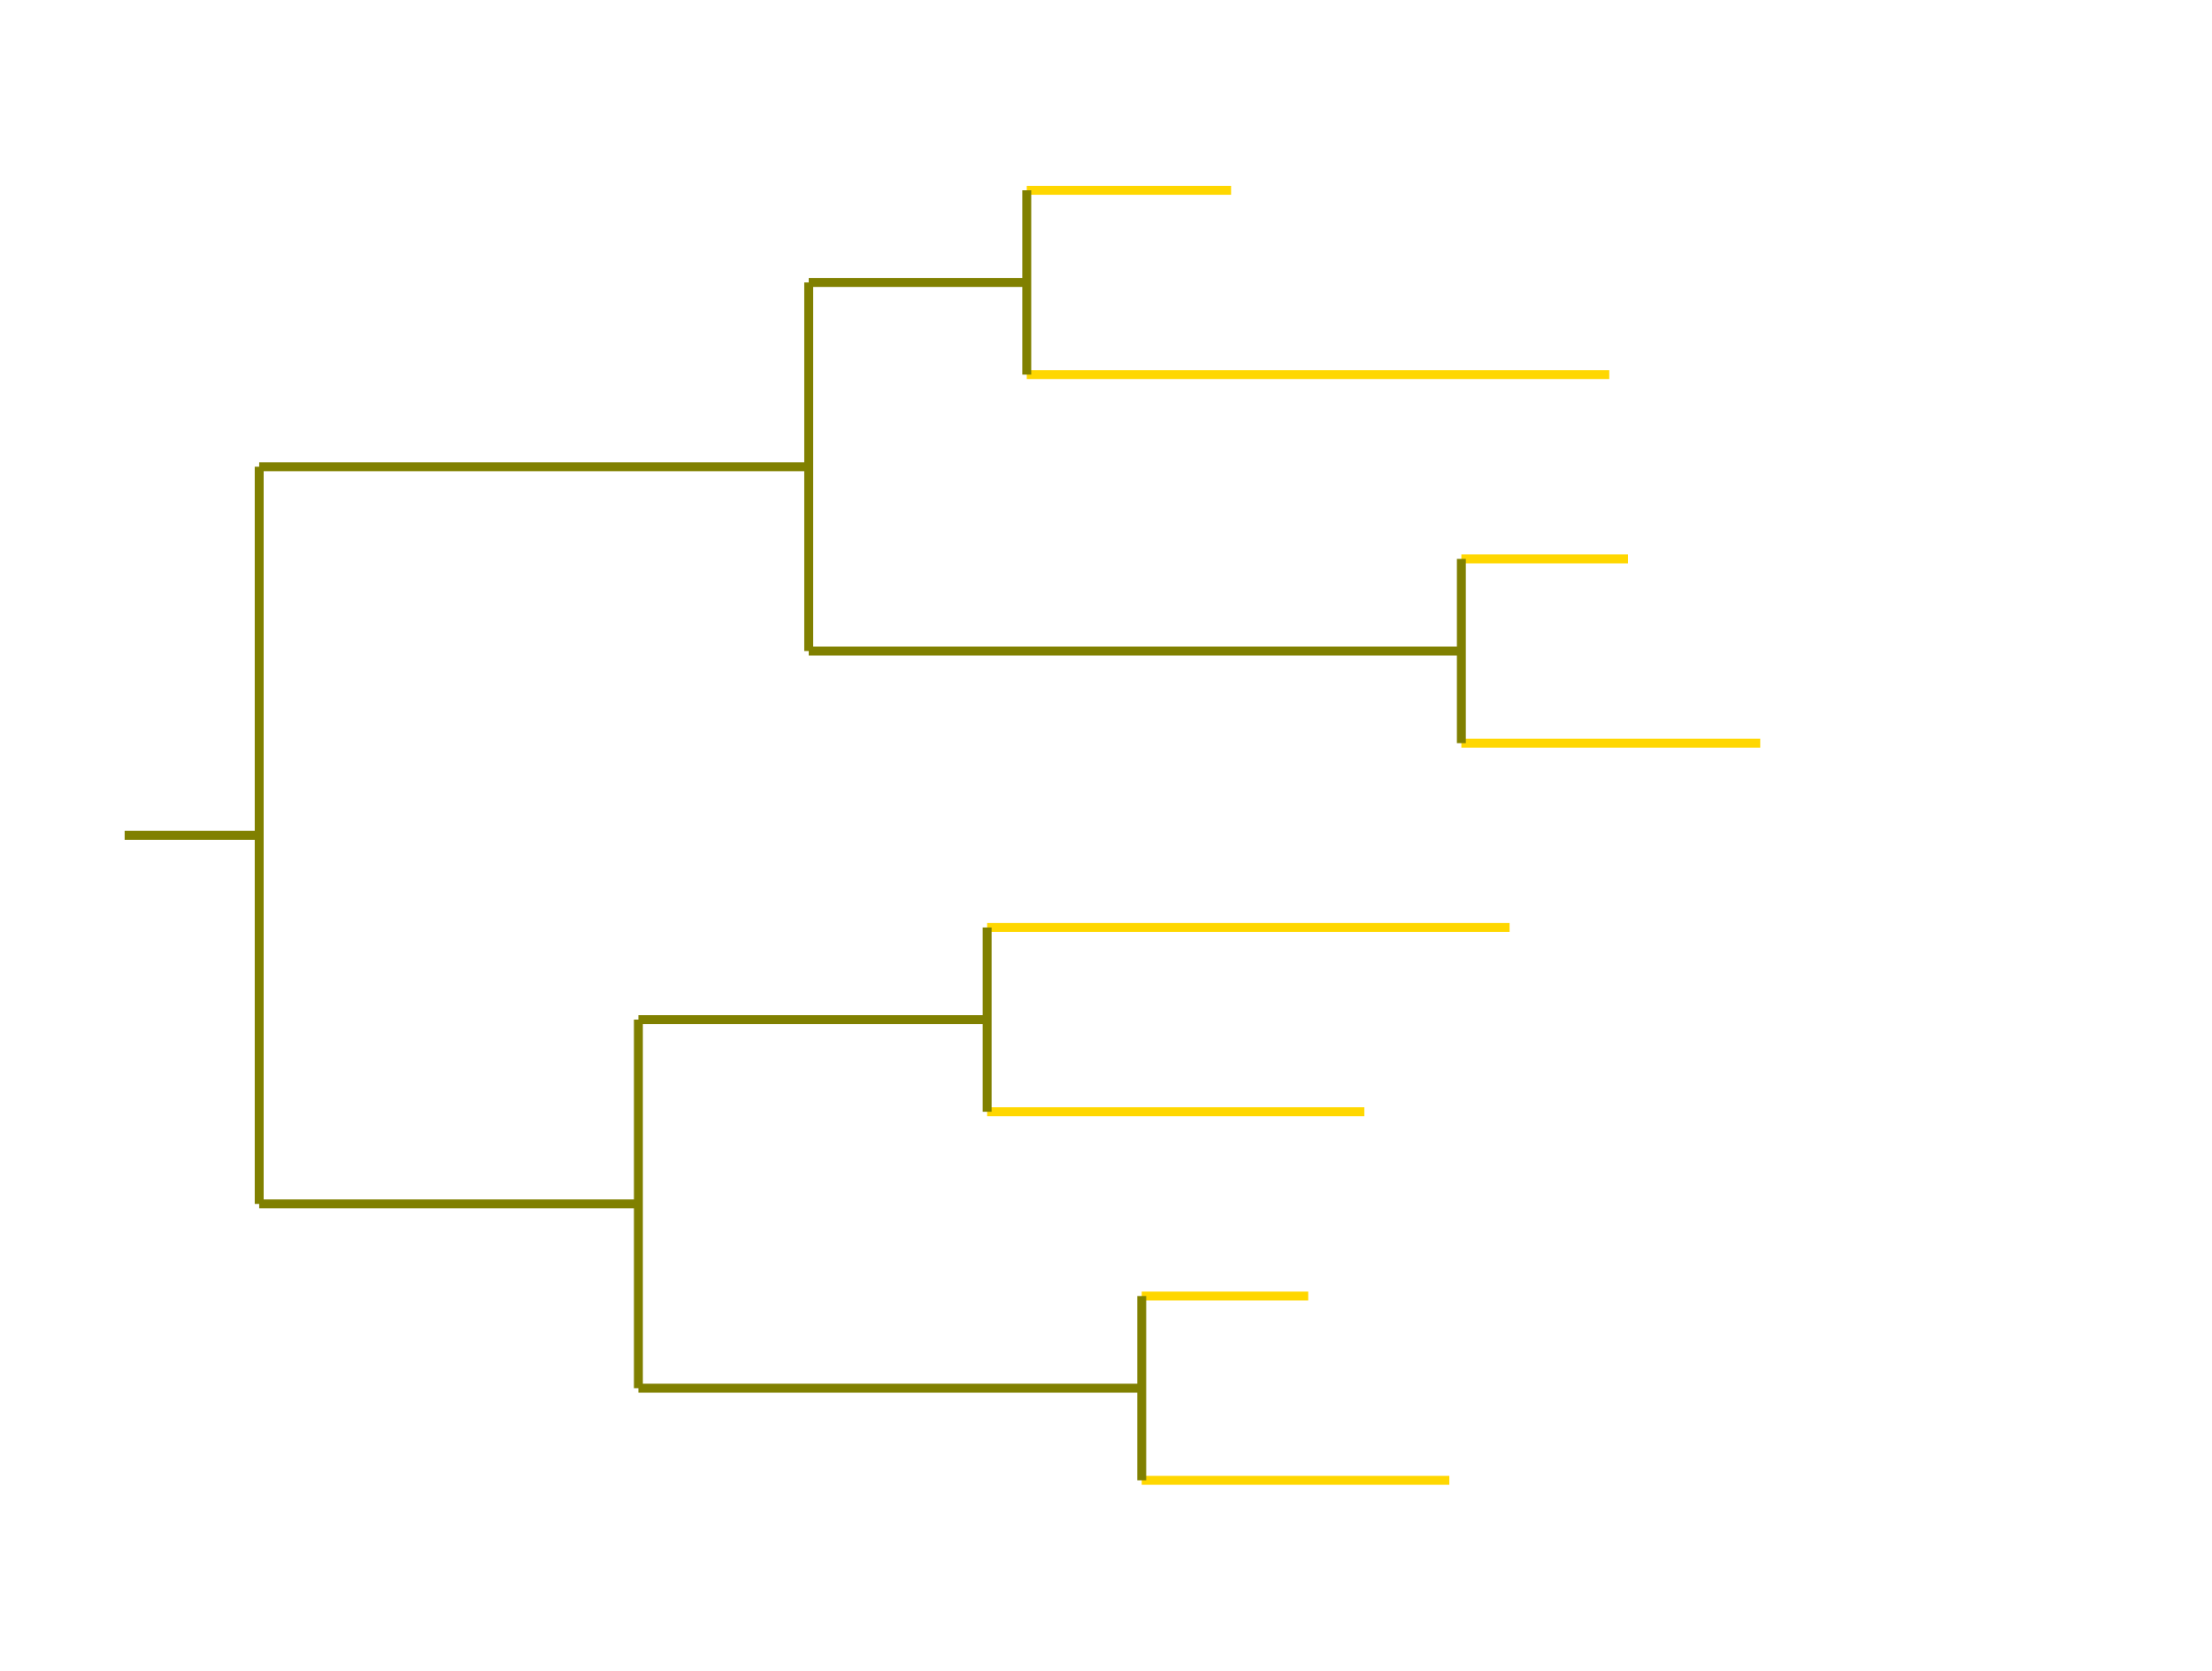
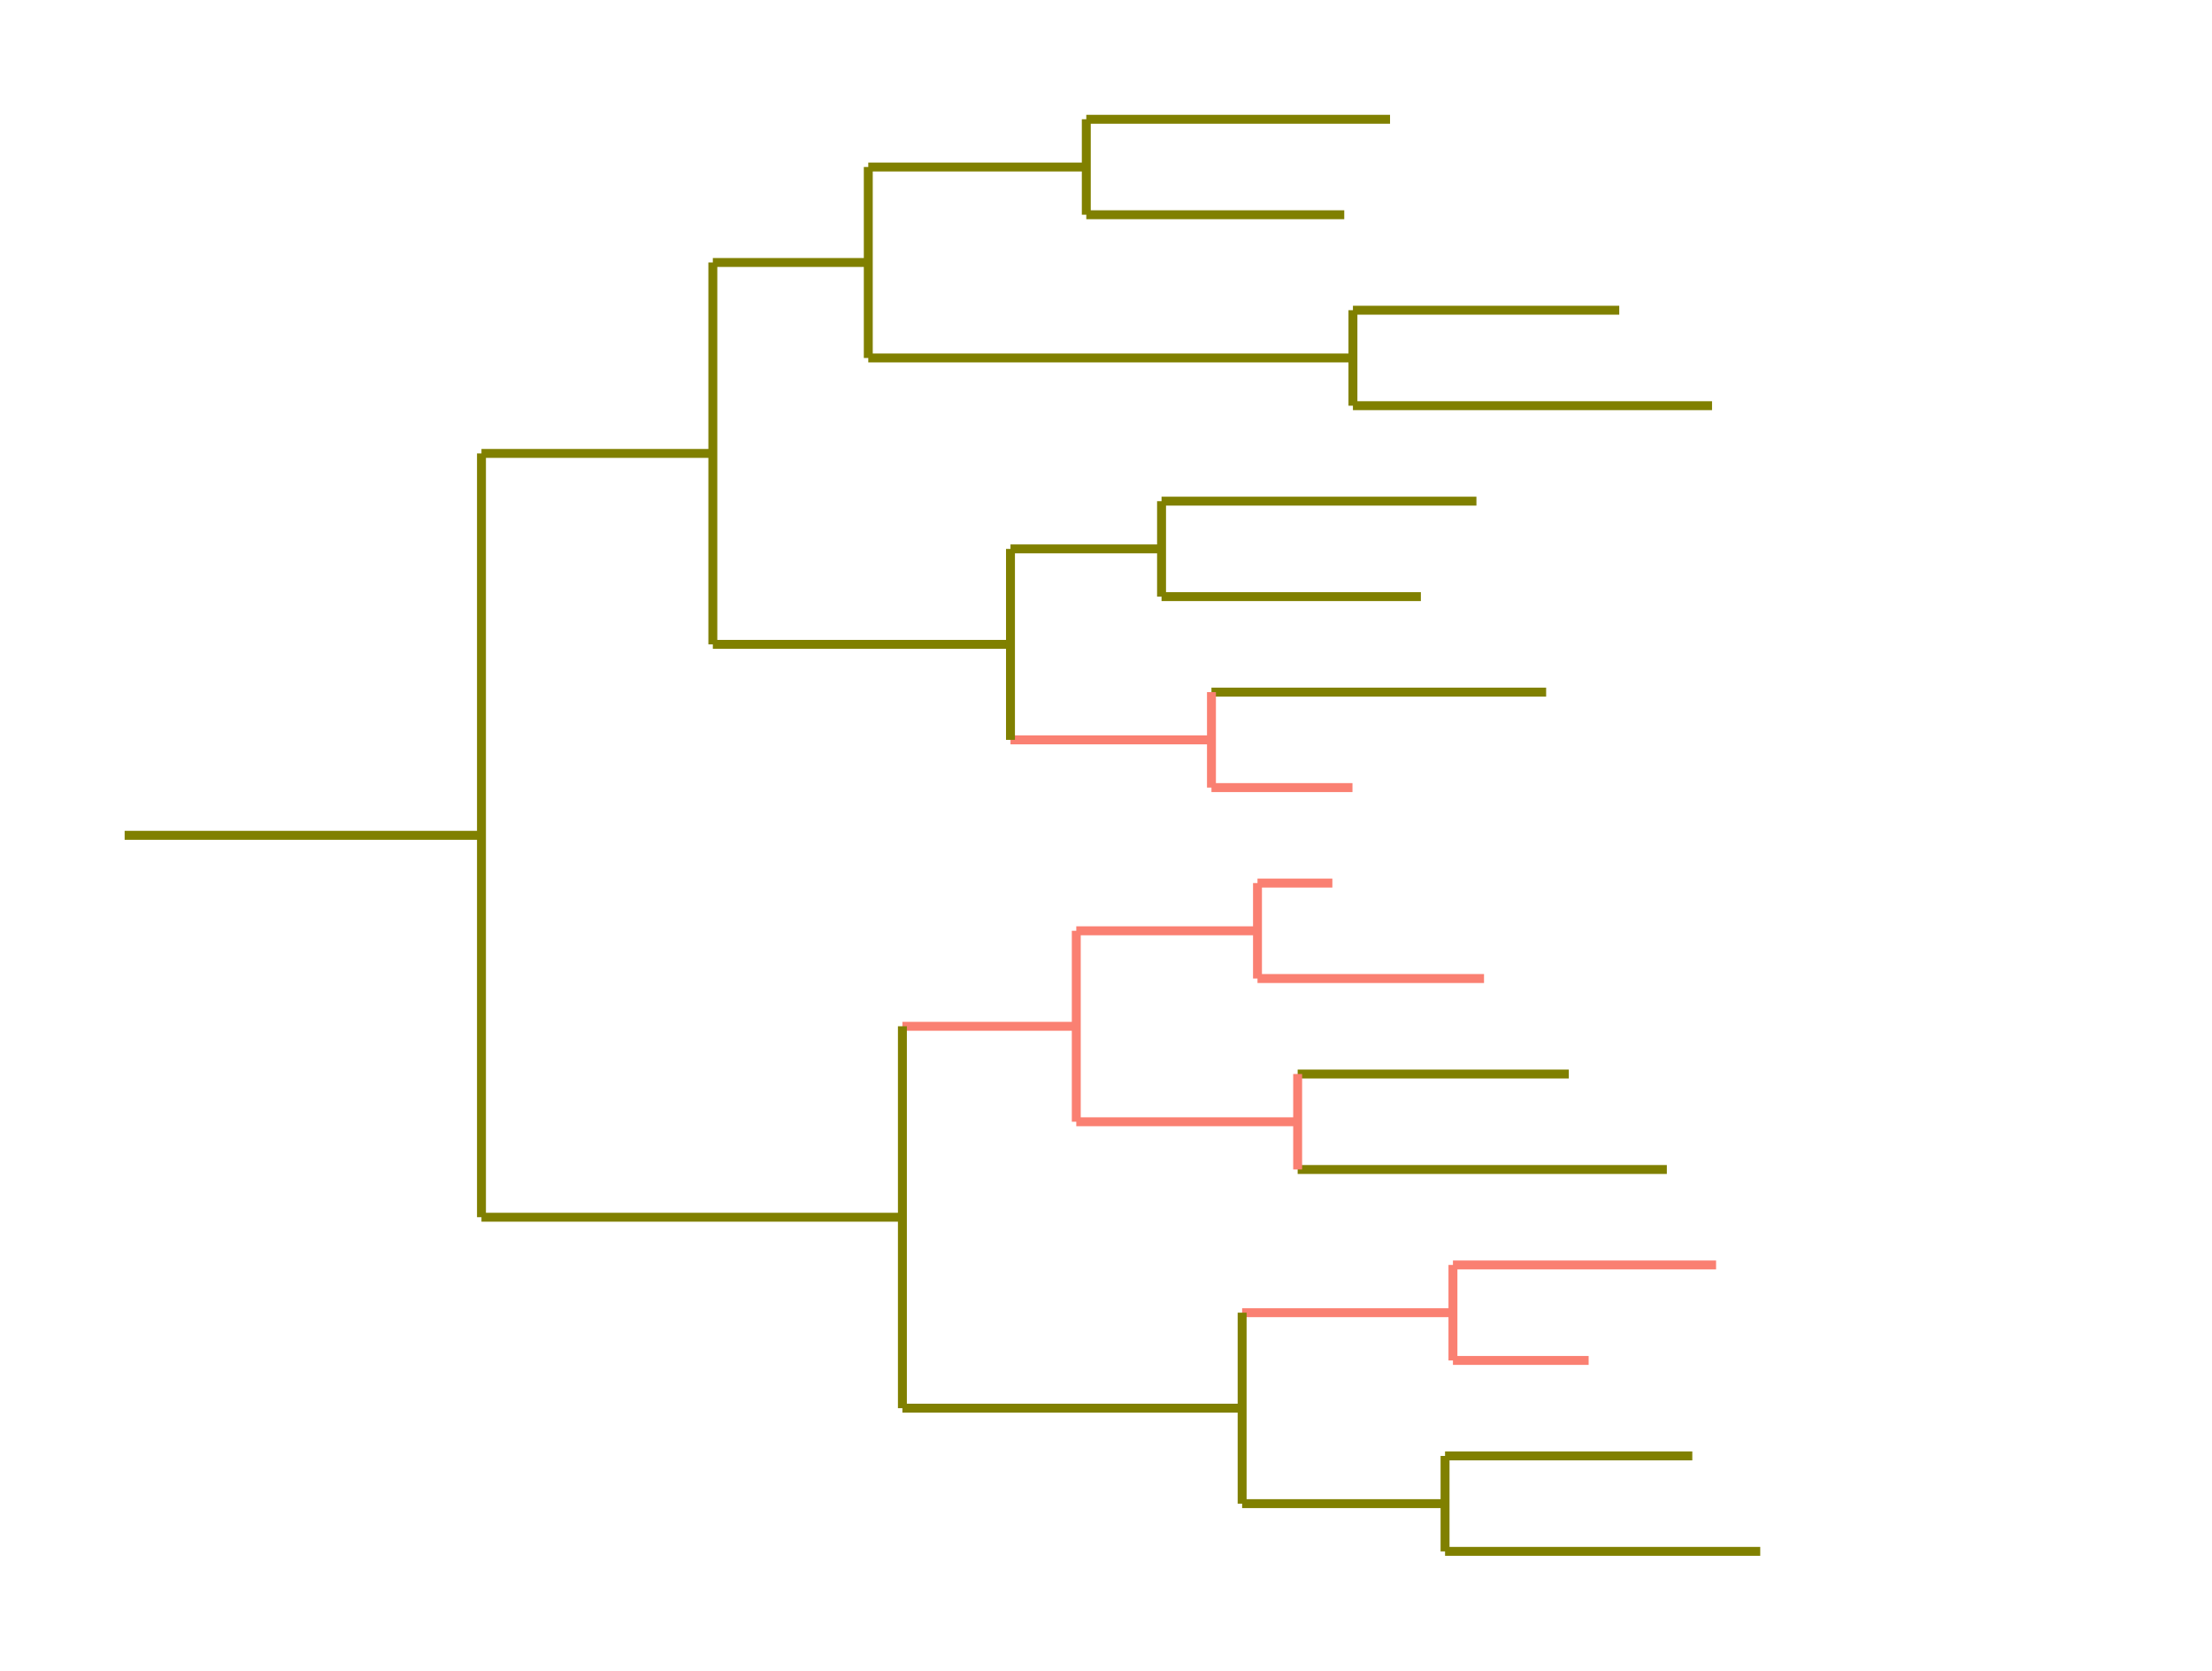
<svg xmlns="http://www.w3.org/2000/svg" height="280.512pt" version="1.1" viewBox="0 0 371.52 280.512" width="371.52pt">
  <defs>
    <style type="text/css">
*{stroke-linecap:butt;stroke-linejoin:round;}
  </style>
  </defs>
  <g id="figure_1">
    <g id="patch_1">
      <path d="M 0 280.512  L 371.52 280.512  L 371.52 0  L 0 0  z " style="fill:none;" />
    </g>
    <g id="axes_1">
      <g id="LineCollection_1">
-         <path clip-path="url(#p1a444aa10c)" d="M 20.935 140.256  L 43.534 140.256  " style="fill:none;stroke:#808000;stroke-width:1.5;" />
+         <path clip-path="url(#p2a71413030)" d="M 20.935 140.256  L 80.866 140.256  " style="fill:none;stroke:#808000;stroke-width:1.5;" />
      </g>
      <g id="LineCollection_2">
-         <path clip-path="url(#p1a444aa10c)" d="M 43.534 78.369  L 135.83 78.369  " style="fill:none;stroke:#808000;stroke-width:1.5;" />
+         <path clip-path="url(#p2a71413030)" d="M 80.866 76.133  L 119.727 76.133  " style="fill:none;stroke:#808000;stroke-width:1.5;" />
      </g>
      <g id="LineCollection_3">
-         <path clip-path="url(#p1a444aa10c)" d="M 135.83 47.426  L 172.452 47.426  " style="fill:none;stroke:#808000;stroke-width:1.5;" />
+         <path clip-path="url(#p2a71413030)" d="M 119.727 44.071  L 145.833 44.071  " style="fill:none;stroke:#808000;stroke-width:1.5;" />
      </g>
      <g id="LineCollection_4">
-         <path clip-path="url(#p1a444aa10c)" d="M 172.452 31.955  L 206.77 31.955  " style="fill:none;stroke:#ffd700;stroke-width:1.5;" />
+         <path clip-path="url(#p2a71413030)" d="M 145.833 28.04  L 182.451 28.04  " style="fill:none;stroke:#808000;stroke-width:1.5;" />
      </g>
      <g id="LineCollection_5">
-         <path clip-path="url(#p1a444aa10c)" d="M 172.452 62.898  L 270.287 62.898  " style="fill:none;stroke:#ffd700;stroke-width:1.5;" />
+         <path clip-path="url(#p2a71413030)" d="M 182.451 20.025  L 233.466 20.025  " style="fill:none;stroke:#808000;stroke-width:1.5;" />
      </g>
      <g id="LineCollection_6">
-         <path clip-path="url(#p1a444aa10c)" d="M 135.83 109.313  L 245.445 109.313  " style="fill:none;stroke:#808000;stroke-width:1.5;" />
+         <path clip-path="url(#p2a71413030)" d="M 182.451 36.056  L 225.776 36.056  " style="fill:none;stroke:#808000;stroke-width:1.5;" />
      </g>
      <g id="LineCollection_7">
-         <path clip-path="url(#p1a444aa10c)" d="M 245.445 93.841  L 273.434 93.841  " style="fill:none;stroke:#ffd700;stroke-width:1.5;" />
+         <path clip-path="url(#p2a71413030)" d="M 145.833 60.102  L 227.233 60.102  " style="fill:none;stroke:#808000;stroke-width:1.5;" />
      </g>
      <g id="LineCollection_8">
-         <path clip-path="url(#p1a444aa10c)" d="M 245.445 124.784  L 295.643 124.784  " style="fill:none;stroke:#ffd700;stroke-width:1.5;" />
+         <path clip-path="url(#p2a71413030)" d="M 227.233 52.086  L 271.965 52.086  " style="fill:none;stroke:#808000;stroke-width:1.5;" />
      </g>
      <g id="LineCollection_9">
-         <path clip-path="url(#p1a444aa10c)" d="M 43.534 202.143  L 107.222 202.143  " style="fill:none;stroke:#808000;stroke-width:1.5;" />
+         <path clip-path="url(#p2a71413030)" d="M 227.233 68.117  L 287.549 68.117  " style="fill:none;stroke:#808000;stroke-width:1.5;" />
      </g>
      <g id="LineCollection_10">
-         <path clip-path="url(#p1a444aa10c)" d="M 107.222 171.199  L 165.796 171.199  " style="fill:none;stroke:#808000;stroke-width:1.5;" />
+         <path clip-path="url(#p2a71413030)" d="M 119.727 108.194  L 169.717 108.194  " style="fill:none;stroke:#808000;stroke-width:1.5;" />
      </g>
      <g id="LineCollection_11">
-         <path clip-path="url(#p1a444aa10c)" d="M 165.796 155.728  L 253.544 155.728  " style="fill:none;stroke:#ffd700;stroke-width:1.5;" />
+         <path clip-path="url(#p2a71413030)" d="M 169.717 92.163  L 195.089 92.163  " style="fill:none;stroke:#808000;stroke-width:1.5;" />
      </g>
      <g id="LineCollection_12">
-         <path clip-path="url(#p1a444aa10c)" d="M 165.796 186.671  L 229.149 186.671  " style="fill:none;stroke:#ffd700;stroke-width:1.5;" />
+         <path clip-path="url(#p2a71413030)" d="M 195.089 84.148  L 247.976 84.148  " style="fill:none;stroke:#808000;stroke-width:1.5;" />
      </g>
      <g id="LineCollection_13">
-         <path clip-path="url(#p1a444aa10c)" d="M 107.222 233.086  L 191.761 233.086  " style="fill:none;stroke:#808000;stroke-width:1.5;" />
+         <path clip-path="url(#p2a71413030)" d="M 195.089 100.179  L 238.645 100.179  " style="fill:none;stroke:#808000;stroke-width:1.5;" />
      </g>
      <g id="LineCollection_14">
-         <path clip-path="url(#p1a444aa10c)" d="M 191.761 217.614  L 219.724 217.614  " style="fill:none;stroke:#ffd700;stroke-width:1.5;" />
+         <path clip-path="url(#p2a71413030)" d="M 169.717 124.225  L 203.472 124.225  " style="fill:none;stroke:#fa8072;stroke-width:1.5;" />
      </g>
      <g id="LineCollection_15">
-         <path clip-path="url(#p1a444aa10c)" d="M 191.761 248.557  L 243.423 248.557  " style="fill:none;stroke:#ffd700;stroke-width:1.5;" />
+         <path clip-path="url(#p2a71413030)" d="M 203.472 116.21  L 259.684 116.21  " style="fill:none;stroke:#808000;stroke-width:1.5;" />
      </g>
      <g id="LineCollection_16">
-         <path clip-path="url(#p1a444aa10c)" d="M 43.534 202.143  L 43.534 78.369  " style="fill:none;stroke:#808000;stroke-width:1.5;" />
+         <path clip-path="url(#p2a71413030)" d="M 203.472 132.241  L 227.157 132.241  " style="fill:none;stroke:#fa8072;stroke-width:1.5;" />
      </g>
      <g id="LineCollection_17">
-         <path clip-path="url(#p1a444aa10c)" d="M 135.83 109.313  L 135.83 47.426  " style="fill:none;stroke:#808000;stroke-width:1.5;" />
+         <path clip-path="url(#p2a71413030)" d="M 80.866 204.379  L 151.564 204.379  " style="fill:none;stroke:#808000;stroke-width:1.5;" />
      </g>
      <g id="LineCollection_18">
-         <path clip-path="url(#p1a444aa10c)" d="M 172.452 62.898  L 172.452 31.955  " style="fill:none;stroke:#808000;stroke-width:1.5;" />
+         <path clip-path="url(#p2a71413030)" d="M 151.564 172.318  L 180.768 172.318  " style="fill:none;stroke:#fa8072;stroke-width:1.5;" />
      </g>
      <g id="LineCollection_19">
-         <path clip-path="url(#p1a444aa10c)" d="M 245.445 124.784  L 245.445 93.841  " style="fill:none;stroke:#808000;stroke-width:1.5;" />
+         <path clip-path="url(#p2a71413030)" d="M 180.768 156.287  L 211.204 156.287  " style="fill:none;stroke:#fa8072;stroke-width:1.5;" />
      </g>
      <g id="LineCollection_20">
-         <path clip-path="url(#p1a444aa10c)" d="M 107.222 233.086  L 107.222 171.199  " style="fill:none;stroke:#808000;stroke-width:1.5;" />
+         <path clip-path="url(#p2a71413030)" d="M 211.204 148.271  L 223.779 148.271  " style="fill:none;stroke:#fa8072;stroke-width:1.5;" />
      </g>
      <g id="LineCollection_21">
-         <path clip-path="url(#p1a444aa10c)" d="M 165.796 186.671  L 165.796 155.728  " style="fill:none;stroke:#808000;stroke-width:1.5;" />
+         <path clip-path="url(#p2a71413030)" d="M 211.204 164.302  L 249.251 164.302  " style="fill:none;stroke:#fa8072;stroke-width:1.5;" />
      </g>
      <g id="LineCollection_22">
-         <path clip-path="url(#p1a444aa10c)" d="M 191.761 248.557  L 191.761 217.614  " style="fill:none;stroke:#808000;stroke-width:1.5;" />
+         <path clip-path="url(#p2a71413030)" d="M 180.768 188.349  L 217.95 188.349  " style="fill:none;stroke:#fa8072;stroke-width:1.5;" />
+       </g>
+       <g id="LineCollection_23">
+         <path clip-path="url(#p2a71413030)" d="M 217.95 180.333  L 263.485 180.333  " style="fill:none;stroke:#808000;stroke-width:1.5;" />
+       </g>
+       <g id="LineCollection_24">
+         <path clip-path="url(#p2a71413030)" d="M 217.95 196.364  L 279.958 196.364  " style="fill:none;stroke:#808000;stroke-width:1.5;" />
+       </g>
+       <g id="LineCollection_25">
+         <path clip-path="url(#p2a71413030)" d="M 151.564 236.441  L 208.625 236.441  " style="fill:none;stroke:#808000;stroke-width:1.5;" />
+       </g>
+       <g id="LineCollection_26">
+         <path clip-path="url(#p2a71413030)" d="M 208.625 220.41  L 244.031 220.41  " style="fill:none;stroke:#fa8072;stroke-width:1.5;" />
+       </g>
+       <g id="LineCollection_27">
+         <path clip-path="url(#p2a71413030)" d="M 244.031 212.395  L 288.227 212.395  " style="fill:none;stroke:#fa8072;stroke-width:1.5;" />
+       </g>
+       <g id="LineCollection_28">
+         <path clip-path="url(#p2a71413030)" d="M 244.031 228.426  L 266.824 228.426  " style="fill:none;stroke:#fa8072;stroke-width:1.5;" />
+       </g>
+       <g id="LineCollection_29">
+         <path clip-path="url(#p2a71413030)" d="M 208.625 252.472  L 242.706 252.472  " style="fill:none;stroke:#808000;stroke-width:1.5;" />
+       </g>
+       <g id="LineCollection_30">
+         <path clip-path="url(#p2a71413030)" d="M 242.706 244.456  L 284.234 244.456  " style="fill:none;stroke:#808000;stroke-width:1.5;" />
+       </g>
+       <g id="LineCollection_31">
+         <path clip-path="url(#p2a71413030)" d="M 242.706 260.487  L 295.643 260.487  " style="fill:none;stroke:#808000;stroke-width:1.5;" />
+       </g>
+       <g id="LineCollection_32">
+         <path clip-path="url(#p2a71413030)" d="M 80.866 204.379  L 80.866 76.133  " style="fill:none;stroke:#808000;stroke-width:1.5;" />
+       </g>
+       <g id="LineCollection_33">
+         <path clip-path="url(#p2a71413030)" d="M 119.727 108.194  L 119.727 44.071  " style="fill:none;stroke:#808000;stroke-width:1.5;" />
+       </g>
+       <g id="LineCollection_34">
+         <path clip-path="url(#p2a71413030)" d="M 145.833 60.102  L 145.833 28.04  " style="fill:none;stroke:#808000;stroke-width:1.5;" />
+       </g>
+       <g id="LineCollection_35">
+         <path clip-path="url(#p2a71413030)" d="M 182.451 36.056  L 182.451 20.025  " style="fill:none;stroke:#808000;stroke-width:1.5;" />
+       </g>
+       <g id="LineCollection_36">
+         <path clip-path="url(#p2a71413030)" d="M 227.233 68.117  L 227.233 52.086  " style="fill:none;stroke:#808000;stroke-width:1.5;" />
+       </g>
+       <g id="LineCollection_37">
+         <path clip-path="url(#p2a71413030)" d="M 169.717 124.225  L 169.717 92.163  " style="fill:none;stroke:#808000;stroke-width:1.5;" />
+       </g>
+       <g id="LineCollection_38">
+         <path clip-path="url(#p2a71413030)" d="M 195.089 100.179  L 195.089 84.148  " style="fill:none;stroke:#808000;stroke-width:1.5;" />
+       </g>
+       <g id="LineCollection_39">
+         <path clip-path="url(#p2a71413030)" d="M 203.472 132.241  L 203.472 116.21  " style="fill:none;stroke:#fa8072;stroke-width:1.5;" />
+       </g>
+       <g id="LineCollection_40">
+         <path clip-path="url(#p2a71413030)" d="M 151.564 236.441  L 151.564 172.318  " style="fill:none;stroke:#808000;stroke-width:1.5;" />
+       </g>
+       <g id="LineCollection_41">
+         <path clip-path="url(#p2a71413030)" d="M 180.768 188.349  L 180.768 156.287  " style="fill:none;stroke:#fa8072;stroke-width:1.5;" />
+       </g>
+       <g id="LineCollection_42">
+         <path clip-path="url(#p2a71413030)" d="M 211.204 164.302  L 211.204 148.271  " style="fill:none;stroke:#fa8072;stroke-width:1.5;" />
+       </g>
+       <g id="LineCollection_43">
+         <path clip-path="url(#p2a71413030)" d="M 217.95 196.364  L 217.95 180.333  " style="fill:none;stroke:#fa8072;stroke-width:1.5;" />
+       </g>
+       <g id="LineCollection_44">
+         <path clip-path="url(#p2a71413030)" d="M 208.625 252.472  L 208.625 220.41  " style="fill:none;stroke:#808000;stroke-width:1.5;" />
+       </g>
+       <g id="LineCollection_45">
+         <path clip-path="url(#p2a71413030)" d="M 244.031 228.426  L 244.031 212.395  " style="fill:none;stroke:#fa8072;stroke-width:1.5;" />
+       </g>
+       <g id="LineCollection_46">
+         <path clip-path="url(#p2a71413030)" d="M 242.706 260.487  L 242.706 244.456  " style="fill:none;stroke:#808000;stroke-width:1.5;" />
      </g>
    </g>
  </g>
  <defs>
-     <clipPath id="p1a444aa10c">
+     <clipPath id="p2a71413030">
      <rect height="266.112" width="357.12" x="7.2" y="7.2" />
    </clipPath>
  </defs>
</svg>
